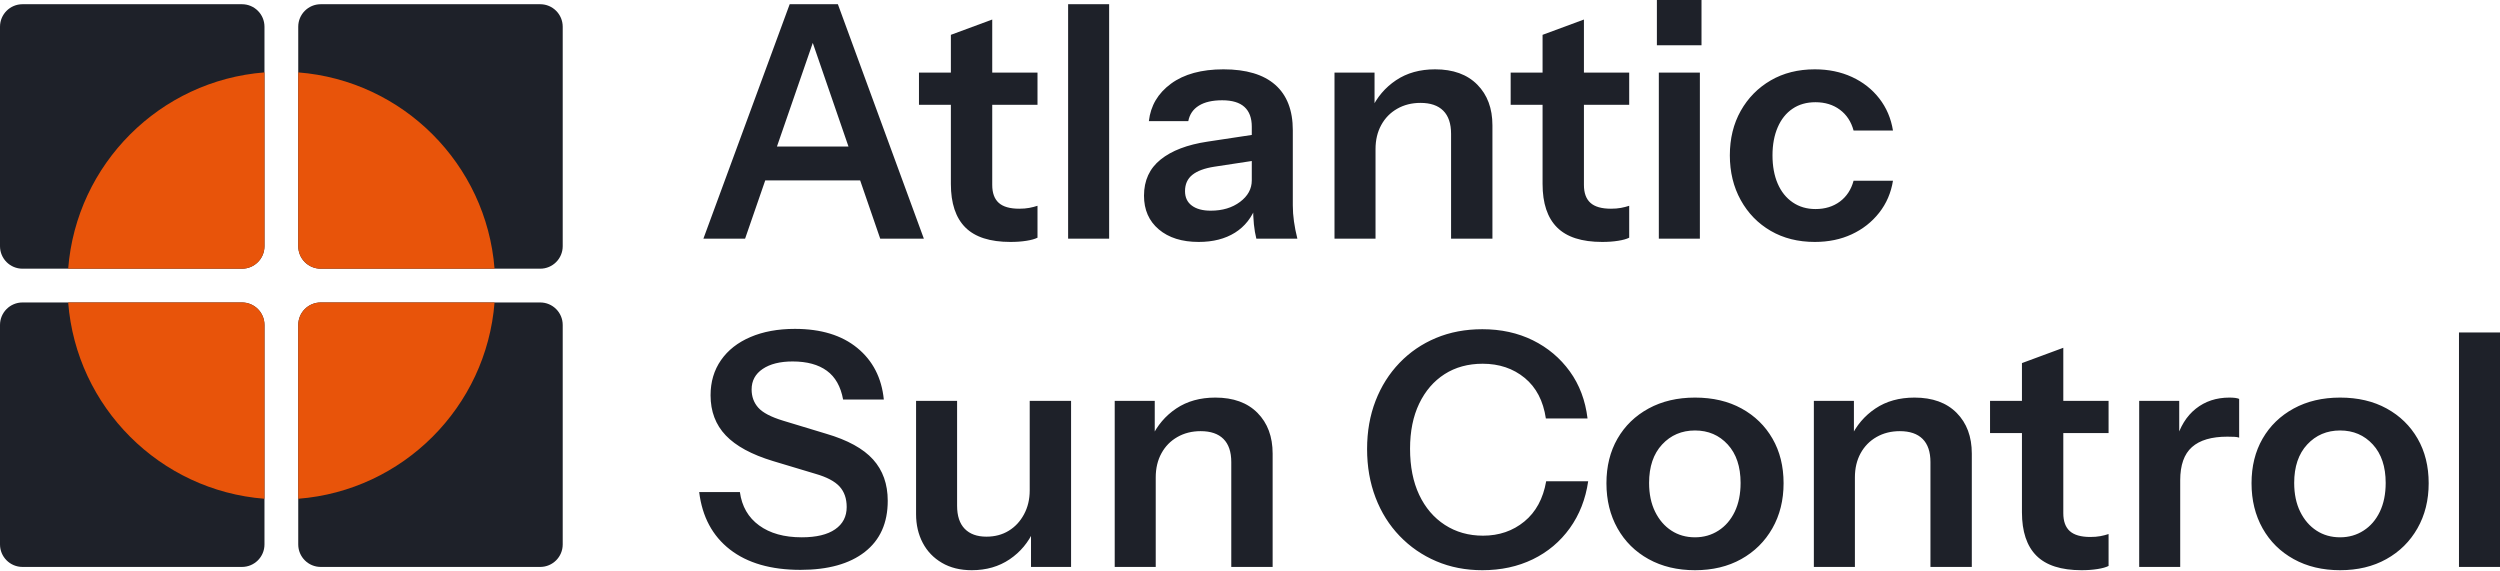
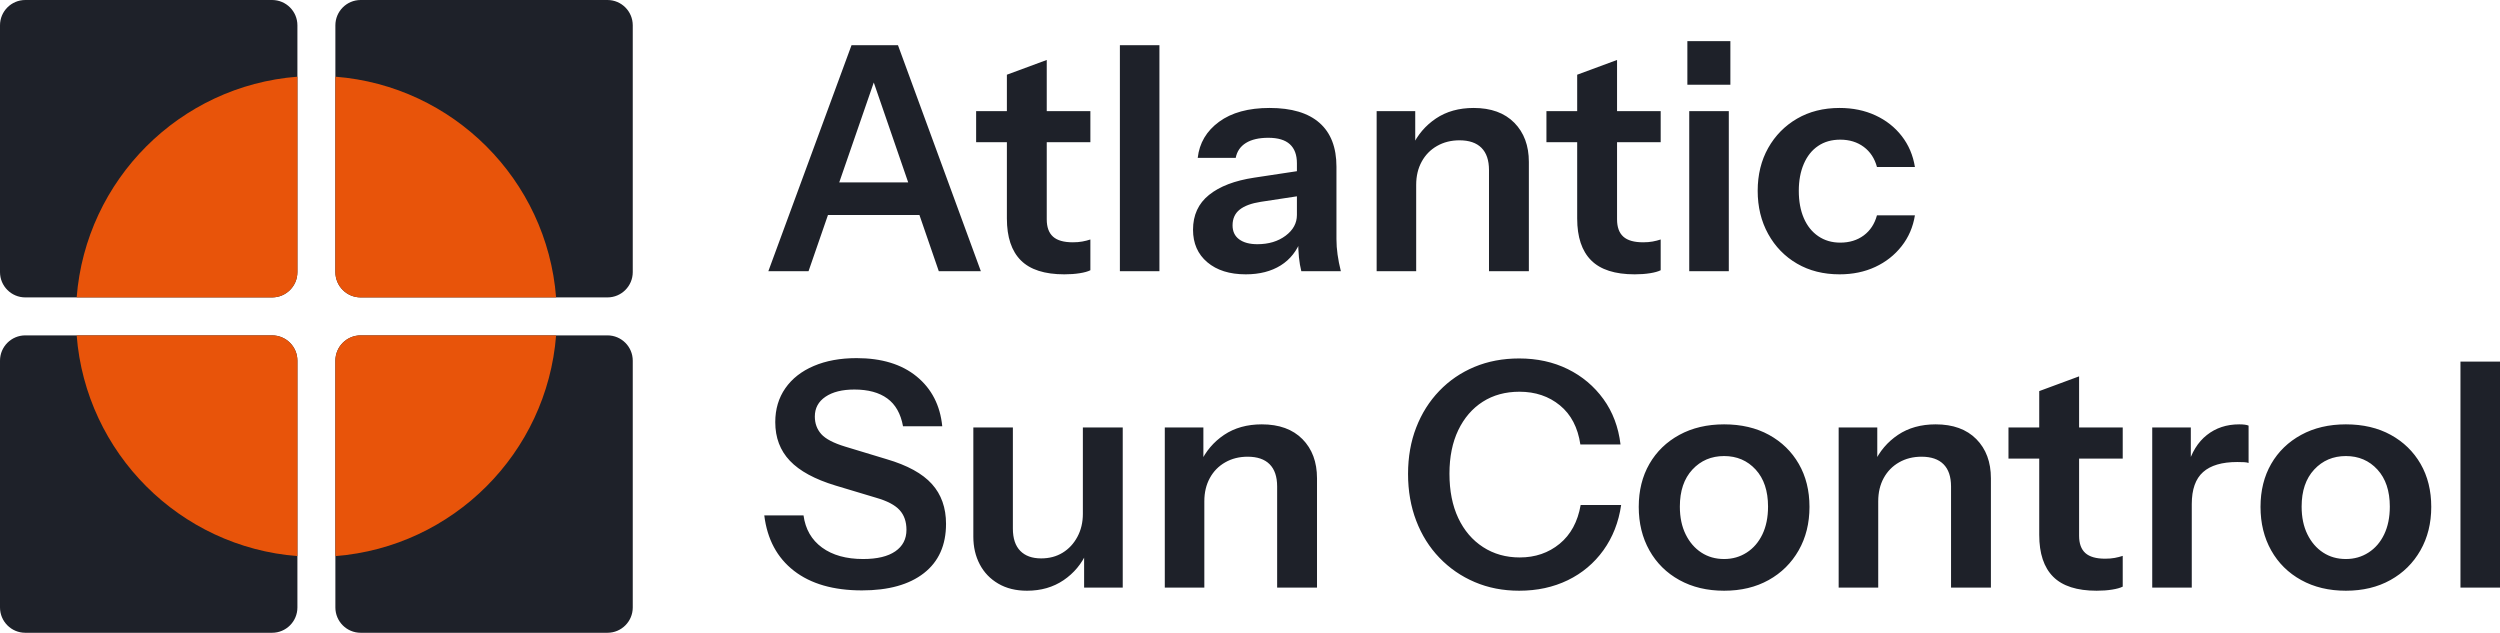
- <svg xmlns="http://www.w3.org/2000/svg" width="888.55" height="202.66" viewBox="0 -1.50 888.55 202.66" role="img" aria-label="Atlantic Sun Control">
-   <path fill="#1E2129" d="M8 0H86C90.42 0 94 3.58 94 8V86C94 90.42 90.42 94 86 94H8C3.58 94 0 90.42 0 86V8C0 3.58 3.58 0 8 0ZM8 106H86C90.42 106 94 109.58 94 114V192C94 196.42 90.42 200 86 200H8C3.58 200 0 196.42 0 192V114C0 109.58 3.58 106 8 106ZM114 0H192C196.42 0 200 3.58 200 8V86C200 90.42 196.42 94 192 94H114C109.58 94 106 90.42 106 86V8C106 3.58 109.58 0 114 0ZM114 106H192C196.42 106 200 109.58 200 114V192C200 196.42 196.42 200 192 200H114C109.58 200 106 196.42 106 192V114C106 109.58 109.58 106 114 106Z" />
-   <path fill="#E8540A" d="M94 24.23V86C94 90.42 90.42 94 86 94H24.23C27.14 56.81 56.81 27.14 94 24.23ZM106 24.23C143.19 27.14 172.86 56.81 175.77 94H114C109.58 94 106 90.42 106 86V24.23ZM94 175.77C56.81 172.86 27.14 143.19 24.23 106H86C90.42 106 94 109.58 94 114V175.77ZM114 106H175.77C172.86 143.19 143.19 172.86 106 175.77V114C106 109.58 109.58 106 114 106Z" />
+ <svg xmlns="http://www.w3.org/2000/svg" width="921.88" height="233.33" viewBox="0 -16.67 921.88 233.33" role="img" aria-label="Atlantic Sun Control">
+   <path fill="#1E2129" d="M9.33 -16.67H100.33C105.49 -16.67 109.67 -12.49 109.67 -7.33V83.67C109.67 88.82 105.49 93 100.33 93H9.33C4.18 93 0 88.82 0 83.67V-7.33C0 -12.49 4.18 -16.67 9.33 -16.67ZM9.33 107H100.33C105.49 107 109.67 111.18 109.67 116.33V207.33C109.67 212.49 105.49 216.67 100.33 216.67H9.33C4.18 216.67 0 212.49 0 207.33V116.33C0 111.18 4.18 107 9.33 107ZM133 -16.67H224C229.15 -16.67 233.33 -12.49 233.33 -7.33V83.67C233.33 88.82 229.15 93 224 93H133C127.85 93 123.67 88.82 123.67 83.67V-7.33C123.67 -12.49 127.85 -16.67 133 -16.67ZM133 107H224C229.15 107 233.33 111.18 233.33 116.33V207.33C233.33 212.49 229.15 216.67 224 216.67H133C127.85 216.67 123.67 212.49 123.67 207.33V116.33C123.67 111.18 127.85 107 133 107Z" />
+   <path fill="#E8540A" d="M109.67 11.61V83.67C109.67 88.82 105.49 93 100.33 93H28.27C31.66 49.61 66.28 14.99 109.67 11.61ZM123.67 11.61C167.05 14.99 201.67 49.61 205.06 93H133C127.85 93 123.67 88.82 123.67 83.67V11.61ZM109.67 188.39C66.28 185.01 31.66 150.39 28.27 107H100.33C105.49 107 109.67 111.18 109.67 116.33V188.39ZM133 107H205.06C201.67 150.39 167.05 185.01 123.67 188.39V116.33C123.67 111.18 127.85 107 133 107Z" />
  <g fill="#1E2129">
-     <path transform="translate(246.76 83.33)" d="M3.24 0 33.91 -83.33H46.87L18.06 0ZM66.09 0 37.38 -83.33H51.04L81.6 0ZM19.1 -32.75H64.7V-20.72H19.1ZM112.38 1.16Q101.5 1.16 96.35 -3.99Q91.2 -9.14 91.2 -19.44V-72.45L105.9 -77.89V-19.1Q105.9 -14.81 108.22 -12.73Q110.53 -10.65 115.51 -10.65Q117.48 -10.65 119.04 -10.94Q120.6 -11.23 121.99 -11.69V-0.35Q120.6 0.35 118.06 0.75Q115.51 1.16 112.38 1.16ZM79.86 -47.57V-59.03H121.99V-47.57ZM132.87 0V-83.33H147.45V0ZM199.77 0Q199.19 -2.31 198.9 -5.09Q198.61 -7.87 198.61 -11.81H198.15V-39.81Q198.15 -44.44 195.54 -46.82Q192.94 -49.19 187.62 -49.19Q182.41 -49.19 179.34 -47.28Q176.27 -45.37 175.58 -41.78H161.57Q162.5 -50 169.44 -55.09Q176.39 -60.19 188.08 -60.19Q200.23 -60.19 206.48 -54.69Q212.73 -49.19 212.73 -38.54V-11.81Q212.73 -9.03 213.14 -6.13Q213.54 -3.24 214.35 0ZM179.28 1.16Q170.37 1.16 165.1 -3.3Q159.84 -7.75 159.84 -15.28Q159.84 -23.38 165.74 -28.12Q171.64 -32.87 182.41 -34.49L200.81 -37.27V-28.01L184.84 -25.58Q179.63 -24.77 177.03 -22.69Q174.42 -20.6 174.42 -16.9Q174.42 -13.54 176.85 -11.75Q179.28 -9.95 183.56 -9.95Q189.81 -9.95 193.98 -13.08Q198.15 -16.2 198.15 -20.72L199.77 -11.81Q197.45 -5.44 192.19 -2.14Q186.92 1.16 179.28 1.16ZM227.55 0V-59.03H241.78V-45.14H242.13V0ZM268.98 0V-37.27Q268.98 -42.71 266.2 -45.49Q263.43 -48.26 258.1 -48.26Q253.47 -48.26 249.83 -46.18Q246.18 -44.1 244.16 -40.39Q242.13 -36.69 242.13 -31.83L240.62 -45.95Q243.63 -52.43 249.42 -56.31Q255.21 -60.19 263.31 -60.19Q272.92 -60.19 278.3 -54.75Q283.68 -49.31 283.68 -40.28V0ZM322.69 1.16Q311.81 1.16 306.66 -3.99Q301.5 -9.14 301.5 -19.44V-72.45L316.2 -77.89V-19.1Q316.2 -14.81 318.52 -12.73Q320.83 -10.65 325.81 -10.65Q327.78 -10.65 329.34 -10.94Q330.9 -11.23 332.29 -11.69V-0.35Q330.9 0.35 328.36 0.75Q325.81 1.16 322.69 1.16ZM290.16 -47.57V-59.03H332.29V-47.57ZM342.82 0V-59.03H357.41V0ZM342.13 -68.75V-84.84H357.99V-68.75ZM398.26 1.16Q389.35 1.16 382.58 -2.78Q375.81 -6.71 371.93 -13.72Q368.06 -20.72 368.06 -29.63Q368.06 -38.54 371.93 -45.43Q375.81 -52.31 382.58 -56.25Q389.35 -60.19 398.26 -60.19Q405.56 -60.19 411.46 -57.47Q417.36 -54.75 421.18 -49.83Q425 -44.91 426.04 -38.43H412.04Q410.76 -43.17 407.18 -45.83Q403.59 -48.5 398.5 -48.5Q393.75 -48.5 390.34 -46.18Q386.92 -43.87 385.07 -39.58Q383.22 -35.3 383.22 -29.63Q383.22 -23.84 385.07 -19.56Q386.92 -15.28 390.39 -12.91Q393.87 -10.53 398.5 -10.53Q403.59 -10.53 407.18 -13.19Q410.76 -15.86 412.04 -20.6H426.04Q425 -14.12 421.12 -9.2Q417.25 -4.28 411.4 -1.56Q405.56 1.16 398.26 1.16Z" />
-     <path transform="translate(245.03 200.00)" d="M39.47 1.04Q23.73 1.04 14.41 -6.19Q5.09 -13.43 3.47 -26.62H17.94Q18.98 -18.98 24.77 -14.76Q30.56 -10.53 39.93 -10.53Q47.69 -10.53 51.79 -13.37Q55.9 -16.2 55.9 -21.3Q55.9 -25.81 53.36 -28.59Q50.81 -31.37 44.79 -33.1L29.75 -37.62Q18.29 -41.09 12.91 -46.76Q7.52 -52.43 7.52 -61Q7.52 -68.17 11.23 -73.5Q14.93 -78.82 21.7 -81.71Q28.47 -84.61 37.5 -84.61Q51.39 -84.61 59.66 -77.84Q67.94 -71.06 69.1 -59.49H54.63Q53.36 -66.44 48.84 -69.73Q44.33 -73.03 36.69 -73.03Q29.98 -73.03 26.04 -70.37Q22.11 -67.71 22.11 -63.08Q22.11 -59.26 24.48 -56.6Q26.85 -53.94 33.33 -51.97L48.61 -47.34Q60.07 -43.98 65.28 -38.19Q70.49 -32.41 70.49 -23.5Q70.49 -11.69 62.33 -5.32Q54.17 1.04 39.47 1.04ZM100.35 1.16Q94.21 1.16 89.76 -1.45Q85.3 -4.05 82.93 -8.56Q80.56 -13.08 80.56 -18.75V-59.03H95.14V-21.76Q95.14 -16.32 97.86 -13.54Q100.58 -10.76 105.56 -10.76Q110.07 -10.76 113.48 -12.85Q116.9 -14.93 118.92 -18.69Q120.95 -22.45 120.95 -27.2L122.45 -13.08Q119.56 -6.6 113.83 -2.72Q108.1 1.16 100.35 1.16ZM121.41 0V-13.89H120.95V-59.03H135.65V0ZM151.16 0V-59.03H165.39V-45.14H165.74V0ZM192.59 0V-37.27Q192.59 -42.71 189.81 -45.49Q187.04 -48.26 181.71 -48.26Q177.08 -48.26 173.44 -46.18Q169.79 -44.1 167.77 -40.39Q165.74 -36.69 165.74 -31.83L164.24 -45.95Q167.25 -52.43 173.03 -56.31Q178.82 -60.19 186.92 -60.19Q196.53 -60.19 201.91 -54.75Q207.29 -49.31 207.29 -40.28V0ZM281.83 1.16Q272.92 1.16 265.45 -2.03Q257.99 -5.21 252.43 -11Q246.87 -16.78 243.87 -24.65Q240.86 -32.52 240.86 -41.9Q240.86 -51.27 243.87 -59.03Q246.87 -66.78 252.37 -72.51Q257.87 -78.24 265.34 -81.37Q272.8 -84.49 281.83 -84.49Q291.78 -84.49 299.77 -80.56Q307.75 -76.62 312.91 -69.5Q318.06 -62.38 319.21 -52.78H304.4Q303.01 -62.15 296.87 -67.19Q290.74 -72.22 281.94 -72.22Q274.19 -72.22 268.4 -68.52Q262.62 -64.81 259.37 -58.04Q256.13 -51.27 256.13 -42.01Q256.13 -32.52 259.37 -25.64Q262.62 -18.75 268.52 -14.93Q274.42 -11.11 282.06 -11.11Q290.62 -11.11 296.76 -16.15Q302.89 -21.18 304.51 -30.44H319.44Q318.06 -20.95 312.91 -13.77Q307.75 -6.6 299.77 -2.72Q291.78 1.16 281.83 1.16ZM357.41 1.16Q348.03 1.16 340.91 -2.78Q333.8 -6.71 329.86 -13.72Q325.93 -20.72 325.93 -29.75Q325.93 -38.77 329.86 -45.6Q333.8 -52.43 340.91 -56.31Q348.03 -60.19 357.41 -60.19Q366.9 -60.19 373.96 -56.31Q381.02 -52.43 384.95 -45.6Q388.89 -38.77 388.89 -29.75Q388.89 -20.72 384.9 -13.72Q380.9 -6.71 373.84 -2.78Q366.78 1.16 357.41 1.16ZM357.41 -10.53Q362.04 -10.53 365.74 -12.91Q369.44 -15.28 371.53 -19.62Q373.61 -23.96 373.61 -29.86Q373.61 -38.54 369.04 -43.52Q364.47 -48.5 357.41 -48.5Q350.35 -48.5 345.72 -43.52Q341.09 -38.54 341.09 -29.86Q341.09 -23.96 343.23 -19.62Q345.37 -15.28 349.02 -12.91Q352.66 -10.53 357.41 -10.53ZM399.65 0V-59.03H413.89V-45.14H414.24V0ZM441.09 0V-37.27Q441.09 -42.71 438.31 -45.49Q435.53 -48.26 430.21 -48.26Q425.58 -48.26 421.93 -46.18Q418.29 -44.1 416.26 -40.39Q414.24 -36.69 414.24 -31.83L412.73 -45.95Q415.74 -52.43 421.53 -56.31Q427.31 -60.19 435.42 -60.19Q445.02 -60.19 450.41 -54.75Q455.79 -49.31 455.79 -40.28V0ZM494.79 1.16Q483.91 1.16 478.76 -3.99Q473.61 -9.14 473.61 -19.44V-72.45L488.31 -77.89V-19.1Q488.31 -14.81 490.62 -12.73Q492.94 -10.65 497.92 -10.65Q499.88 -10.65 501.45 -10.94Q503.01 -11.23 504.4 -11.69V-0.35Q503.01 0.35 500.46 0.75Q497.92 1.16 494.79 1.16ZM462.27 -47.57V-59.03H504.4V-47.57ZM515.28 0V-59.03H529.51V-44.79H529.86V0ZM529.86 -30.79 528.36 -44.79Q530.44 -52.31 535.42 -56.25Q540.39 -60.19 547.34 -60.19Q549.77 -60.19 550.81 -59.72V-45.95Q550.23 -46.18 549.19 -46.24Q548.15 -46.3 546.64 -46.3Q538.19 -46.3 534.03 -42.59Q529.86 -38.89 529.86 -30.79ZM586.69 1.16Q577.31 1.16 570.2 -2.78Q563.08 -6.71 559.14 -13.72Q555.21 -20.72 555.21 -29.75Q555.21 -38.77 559.14 -45.6Q563.08 -52.43 570.2 -56.31Q577.31 -60.19 586.69 -60.19Q596.18 -60.19 603.24 -56.31Q610.3 -52.43 614.24 -45.6Q618.17 -38.77 618.17 -29.75Q618.17 -20.72 614.18 -13.72Q610.19 -6.71 603.12 -2.78Q596.06 1.16 586.69 1.16ZM586.69 -10.53Q591.32 -10.53 595.02 -12.91Q598.73 -15.28 600.81 -19.62Q602.89 -23.96 602.89 -29.86Q602.89 -38.54 598.32 -43.52Q593.75 -48.5 586.69 -48.5Q579.63 -48.5 575 -43.52Q570.37 -38.54 570.37 -29.86Q570.37 -23.96 572.51 -19.62Q574.65 -15.28 578.3 -12.91Q581.94 -10.53 586.69 -10.53ZM628.94 0V-83.33H643.52V0Z" />
+     <path transform="translate(280.09 83.33)" d="M3.24 0 33.91 -83.33H46.87L18.06 0ZM66.09 0 37.38 -83.33H51.04L81.6 0ZM19.1 -32.75H64.7V-20.72H19.1ZM112.38 1.16Q101.5 1.16 96.35 -3.99Q91.2 -9.14 91.2 -19.44V-72.45L105.9 -77.89V-19.1Q105.9 -14.81 108.22 -12.73Q110.53 -10.65 115.51 -10.65Q117.48 -10.65 119.04 -10.94Q120.6 -11.23 121.99 -11.69V-0.35Q120.6 0.35 118.06 0.75Q115.51 1.16 112.38 1.16ZM79.86 -47.57V-59.03H121.99V-47.57ZM132.87 0V-83.33H147.45V0ZM199.77 0Q199.19 -2.31 198.9 -5.09Q198.61 -7.87 198.61 -11.81H198.15V-39.81Q198.15 -44.44 195.54 -46.82Q192.94 -49.19 187.62 -49.19Q182.41 -49.19 179.34 -47.28Q176.27 -45.37 175.58 -41.78H161.57Q162.5 -50 169.44 -55.09Q176.39 -60.19 188.08 -60.19Q200.23 -60.19 206.48 -54.69Q212.73 -49.19 212.73 -38.54V-11.81Q212.73 -9.03 213.14 -6.13Q213.54 -3.24 214.35 0ZM179.28 1.16Q170.37 1.16 165.1 -3.3Q159.84 -7.75 159.84 -15.28Q159.84 -23.38 165.74 -28.12Q171.64 -32.87 182.41 -34.49L200.81 -37.27V-28.01L184.84 -25.58Q179.63 -24.77 177.03 -22.69Q174.42 -20.6 174.42 -16.9Q174.42 -13.54 176.85 -11.75Q179.28 -9.95 183.56 -9.95Q189.81 -9.95 193.98 -13.08Q198.15 -16.2 198.15 -20.72L199.77 -11.81Q197.45 -5.44 192.19 -2.14Q186.92 1.16 179.28 1.16ZM227.55 0V-59.03H241.78V-45.14H242.13V0ZM268.98 0V-37.27Q268.98 -42.71 266.2 -45.49Q263.43 -48.26 258.1 -48.26Q253.47 -48.26 249.83 -46.18Q246.18 -44.1 244.16 -40.39Q242.13 -36.69 242.13 -31.83L240.62 -45.95Q243.63 -52.43 249.42 -56.31Q255.21 -60.19 263.31 -60.19Q272.92 -60.19 278.3 -54.75Q283.68 -49.31 283.68 -40.28V0ZM322.69 1.16Q311.81 1.16 306.66 -3.99Q301.5 -9.14 301.5 -19.44V-72.45L316.2 -77.89V-19.1Q316.2 -14.81 318.52 -12.73Q320.83 -10.65 325.81 -10.65Q327.78 -10.65 329.34 -10.94Q330.9 -11.23 332.29 -11.69V-0.35Q330.9 0.35 328.36 0.75Q325.81 1.16 322.69 1.16ZM290.16 -47.57V-59.03H332.29V-47.57ZM342.82 0V-59.03H357.41V0ZM342.13 -68.75V-84.84H357.99V-68.75ZM398.26 1.16Q389.35 1.16 382.58 -2.78Q375.81 -6.71 371.93 -13.72Q368.06 -20.72 368.06 -29.63Q368.06 -38.54 371.93 -45.43Q375.81 -52.31 382.58 -56.25Q389.35 -60.19 398.26 -60.19Q405.56 -60.19 411.46 -57.47Q417.36 -54.75 421.18 -49.83Q425 -44.91 426.04 -38.43H412.04Q410.76 -43.17 407.18 -45.83Q403.59 -48.5 398.5 -48.5Q393.75 -48.5 390.34 -46.18Q386.92 -43.87 385.07 -39.58Q383.22 -35.3 383.22 -29.63Q383.22 -23.84 385.07 -19.56Q386.92 -15.28 390.39 -12.91Q393.87 -10.53 398.5 -10.53Q403.59 -10.53 407.18 -13.19Q410.76 -15.86 412.04 -20.6H426.04Q425 -14.12 421.12 -9.2Q417.25 -4.28 411.4 -1.56Q405.56 1.16 398.26 1.16Z" />
+     <path transform="translate(278.36 200.00)" d="M39.47 1.04Q23.73 1.04 14.41 -6.19Q5.09 -13.43 3.47 -26.62H17.94Q18.98 -18.98 24.77 -14.76Q30.56 -10.53 39.93 -10.53Q47.69 -10.53 51.79 -13.37Q55.9 -16.2 55.9 -21.3Q55.9 -25.81 53.36 -28.59Q50.81 -31.37 44.79 -33.1L29.75 -37.62Q18.29 -41.09 12.91 -46.76Q7.52 -52.43 7.52 -61Q7.52 -68.17 11.23 -73.5Q14.93 -78.82 21.7 -81.71Q28.47 -84.61 37.5 -84.61Q51.39 -84.61 59.66 -77.84Q67.94 -71.06 69.1 -59.49H54.63Q53.36 -66.44 48.84 -69.73Q44.33 -73.03 36.69 -73.03Q29.98 -73.03 26.04 -70.37Q22.11 -67.71 22.11 -63.08Q22.11 -59.26 24.48 -56.6Q26.85 -53.94 33.33 -51.97L48.61 -47.34Q60.07 -43.98 65.28 -38.19Q70.49 -32.41 70.49 -23.5Q70.49 -11.69 62.33 -5.32Q54.17 1.04 39.47 1.04ZM100.35 1.16Q94.21 1.16 89.76 -1.45Q85.3 -4.05 82.93 -8.56Q80.56 -13.08 80.56 -18.75V-59.03H95.14V-21.76Q95.14 -16.32 97.86 -13.54Q100.58 -10.76 105.56 -10.76Q110.07 -10.76 113.48 -12.85Q116.9 -14.93 118.92 -18.69Q120.95 -22.45 120.95 -27.2L122.45 -13.08Q119.56 -6.6 113.83 -2.72Q108.1 1.16 100.35 1.16ZM121.41 0V-13.89H120.95V-59.03H135.65V0ZM151.16 0V-59.03H165.39V-45.14H165.74V0ZM192.59 0V-37.27Q192.59 -42.71 189.81 -45.49Q187.04 -48.26 181.71 -48.26Q177.08 -48.26 173.44 -46.18Q169.79 -44.1 167.77 -40.39Q165.74 -36.69 165.74 -31.83L164.24 -45.95Q167.25 -52.43 173.03 -56.31Q178.82 -60.19 186.92 -60.19Q196.53 -60.19 201.91 -54.75Q207.29 -49.31 207.29 -40.28V0ZM281.83 1.16Q272.92 1.16 265.45 -2.03Q257.99 -5.21 252.43 -11Q246.87 -16.78 243.87 -24.65Q240.86 -32.52 240.86 -41.9Q240.86 -51.27 243.87 -59.03Q246.87 -66.78 252.37 -72.51Q257.87 -78.24 265.34 -81.37Q272.8 -84.49 281.83 -84.49Q291.78 -84.49 299.77 -80.56Q307.75 -76.62 312.91 -69.5Q318.06 -62.38 319.21 -52.78H304.4Q303.01 -62.15 296.87 -67.19Q290.74 -72.22 281.94 -72.22Q274.19 -72.22 268.4 -68.52Q262.62 -64.81 259.37 -58.04Q256.13 -51.27 256.13 -42.01Q256.13 -32.52 259.37 -25.64Q262.62 -18.75 268.52 -14.93Q274.42 -11.11 282.06 -11.11Q290.62 -11.11 296.76 -16.15Q302.89 -21.18 304.51 -30.44H319.44Q318.06 -20.95 312.91 -13.77Q307.75 -6.6 299.77 -2.72Q291.78 1.16 281.83 1.16ZM357.41 1.16Q348.03 1.16 340.91 -2.78Q333.8 -6.71 329.86 -13.72Q325.93 -20.72 325.93 -29.75Q325.93 -38.77 329.86 -45.6Q333.8 -52.43 340.91 -56.31Q348.03 -60.19 357.41 -60.19Q366.9 -60.19 373.96 -56.31Q381.02 -52.43 384.95 -45.6Q388.89 -38.77 388.89 -29.75Q388.89 -20.72 384.9 -13.72Q380.9 -6.71 373.84 -2.78Q366.78 1.16 357.41 1.16ZM357.41 -10.53Q362.04 -10.53 365.74 -12.91Q369.44 -15.28 371.53 -19.62Q373.61 -23.96 373.61 -29.86Q373.61 -38.54 369.04 -43.52Q364.47 -48.5 357.41 -48.5Q350.35 -48.5 345.72 -43.52Q341.09 -38.54 341.09 -29.86Q341.09 -23.96 343.23 -19.62Q345.37 -15.28 349.02 -12.91Q352.66 -10.53 357.41 -10.53ZM399.65 0V-59.03H413.89V-45.14H414.24V0ZM441.09 0V-37.27Q441.09 -42.71 438.31 -45.49Q435.53 -48.26 430.21 -48.26Q425.58 -48.26 421.93 -46.18Q418.29 -44.1 416.26 -40.39Q414.24 -36.69 414.24 -31.83L412.73 -45.95Q415.74 -52.43 421.53 -56.31Q427.31 -60.19 435.42 -60.19Q445.02 -60.19 450.41 -54.75Q455.79 -49.31 455.79 -40.28V0ZM494.79 1.16Q483.91 1.16 478.76 -3.99Q473.61 -9.14 473.61 -19.44V-72.45L488.31 -77.89V-19.1Q488.31 -14.81 490.62 -12.73Q492.94 -10.65 497.92 -10.65Q499.88 -10.65 501.45 -10.94Q503.01 -11.23 504.4 -11.69V-0.35Q503.01 0.35 500.46 0.75Q497.92 1.16 494.79 1.16ZM462.27 -47.57V-59.03H504.4V-47.57ZM515.28 0V-59.03H529.51V-44.79H529.86V0ZM529.86 -30.79 528.36 -44.79Q530.44 -52.31 535.42 -56.25Q540.39 -60.19 547.34 -60.19Q549.77 -60.19 550.81 -59.72V-45.95Q550.23 -46.18 549.19 -46.24Q548.15 -46.3 546.64 -46.3Q538.19 -46.3 534.03 -42.59Q529.86 -38.89 529.86 -30.79ZM586.69 1.16Q577.31 1.16 570.2 -2.78Q563.08 -6.71 559.14 -13.72Q555.21 -20.72 555.21 -29.75Q555.21 -38.77 559.14 -45.6Q563.08 -52.43 570.2 -56.31Q577.31 -60.19 586.69 -60.19Q596.18 -60.19 603.24 -56.31Q610.3 -52.43 614.24 -45.6Q618.17 -38.77 618.17 -29.75Q618.17 -20.72 614.18 -13.72Q610.19 -6.71 603.12 -2.78Q596.06 1.16 586.69 1.16ZM586.69 -10.53Q591.32 -10.53 595.02 -12.91Q598.73 -15.28 600.81 -19.62Q602.89 -23.96 602.89 -29.86Q602.89 -38.54 598.32 -43.52Q593.75 -48.5 586.69 -48.5Q579.63 -48.5 575 -43.52Q570.37 -38.54 570.37 -29.86Q570.37 -23.96 572.51 -19.62Q574.65 -15.28 578.3 -12.91Q581.94 -10.53 586.69 -10.53ZM628.94 0V-83.33H643.52V0Z" />
  </g>
</svg>
